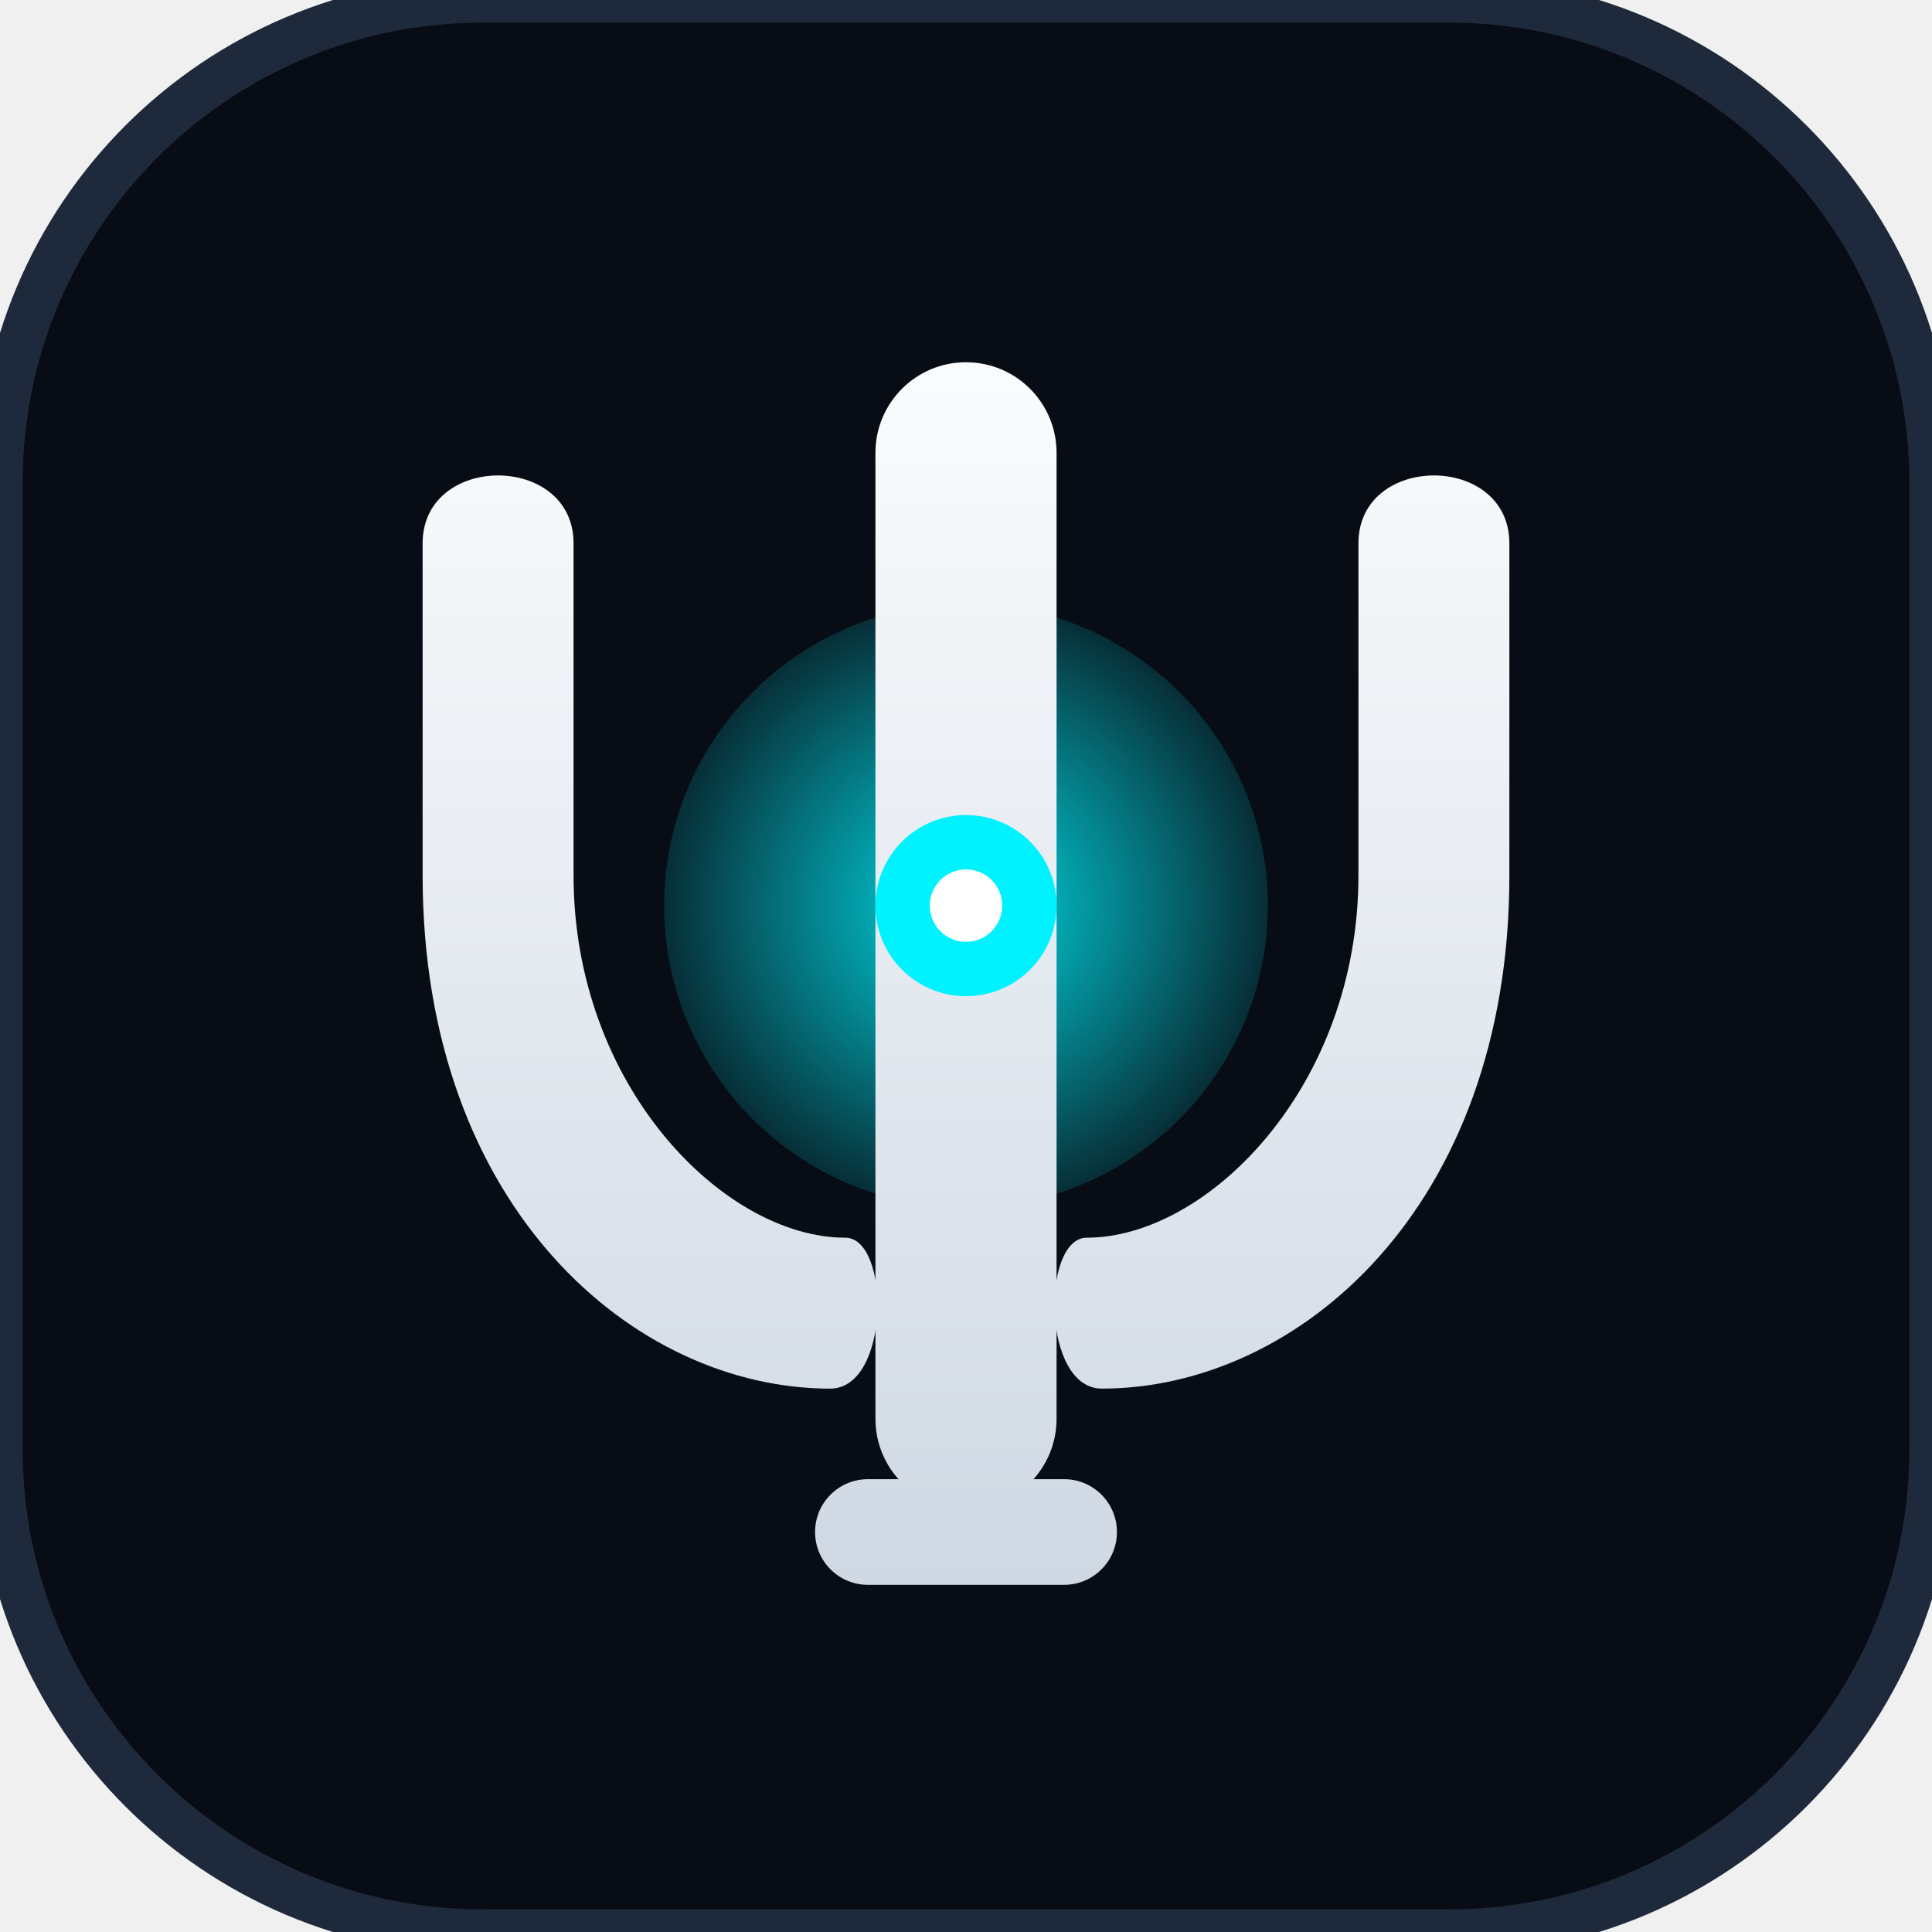
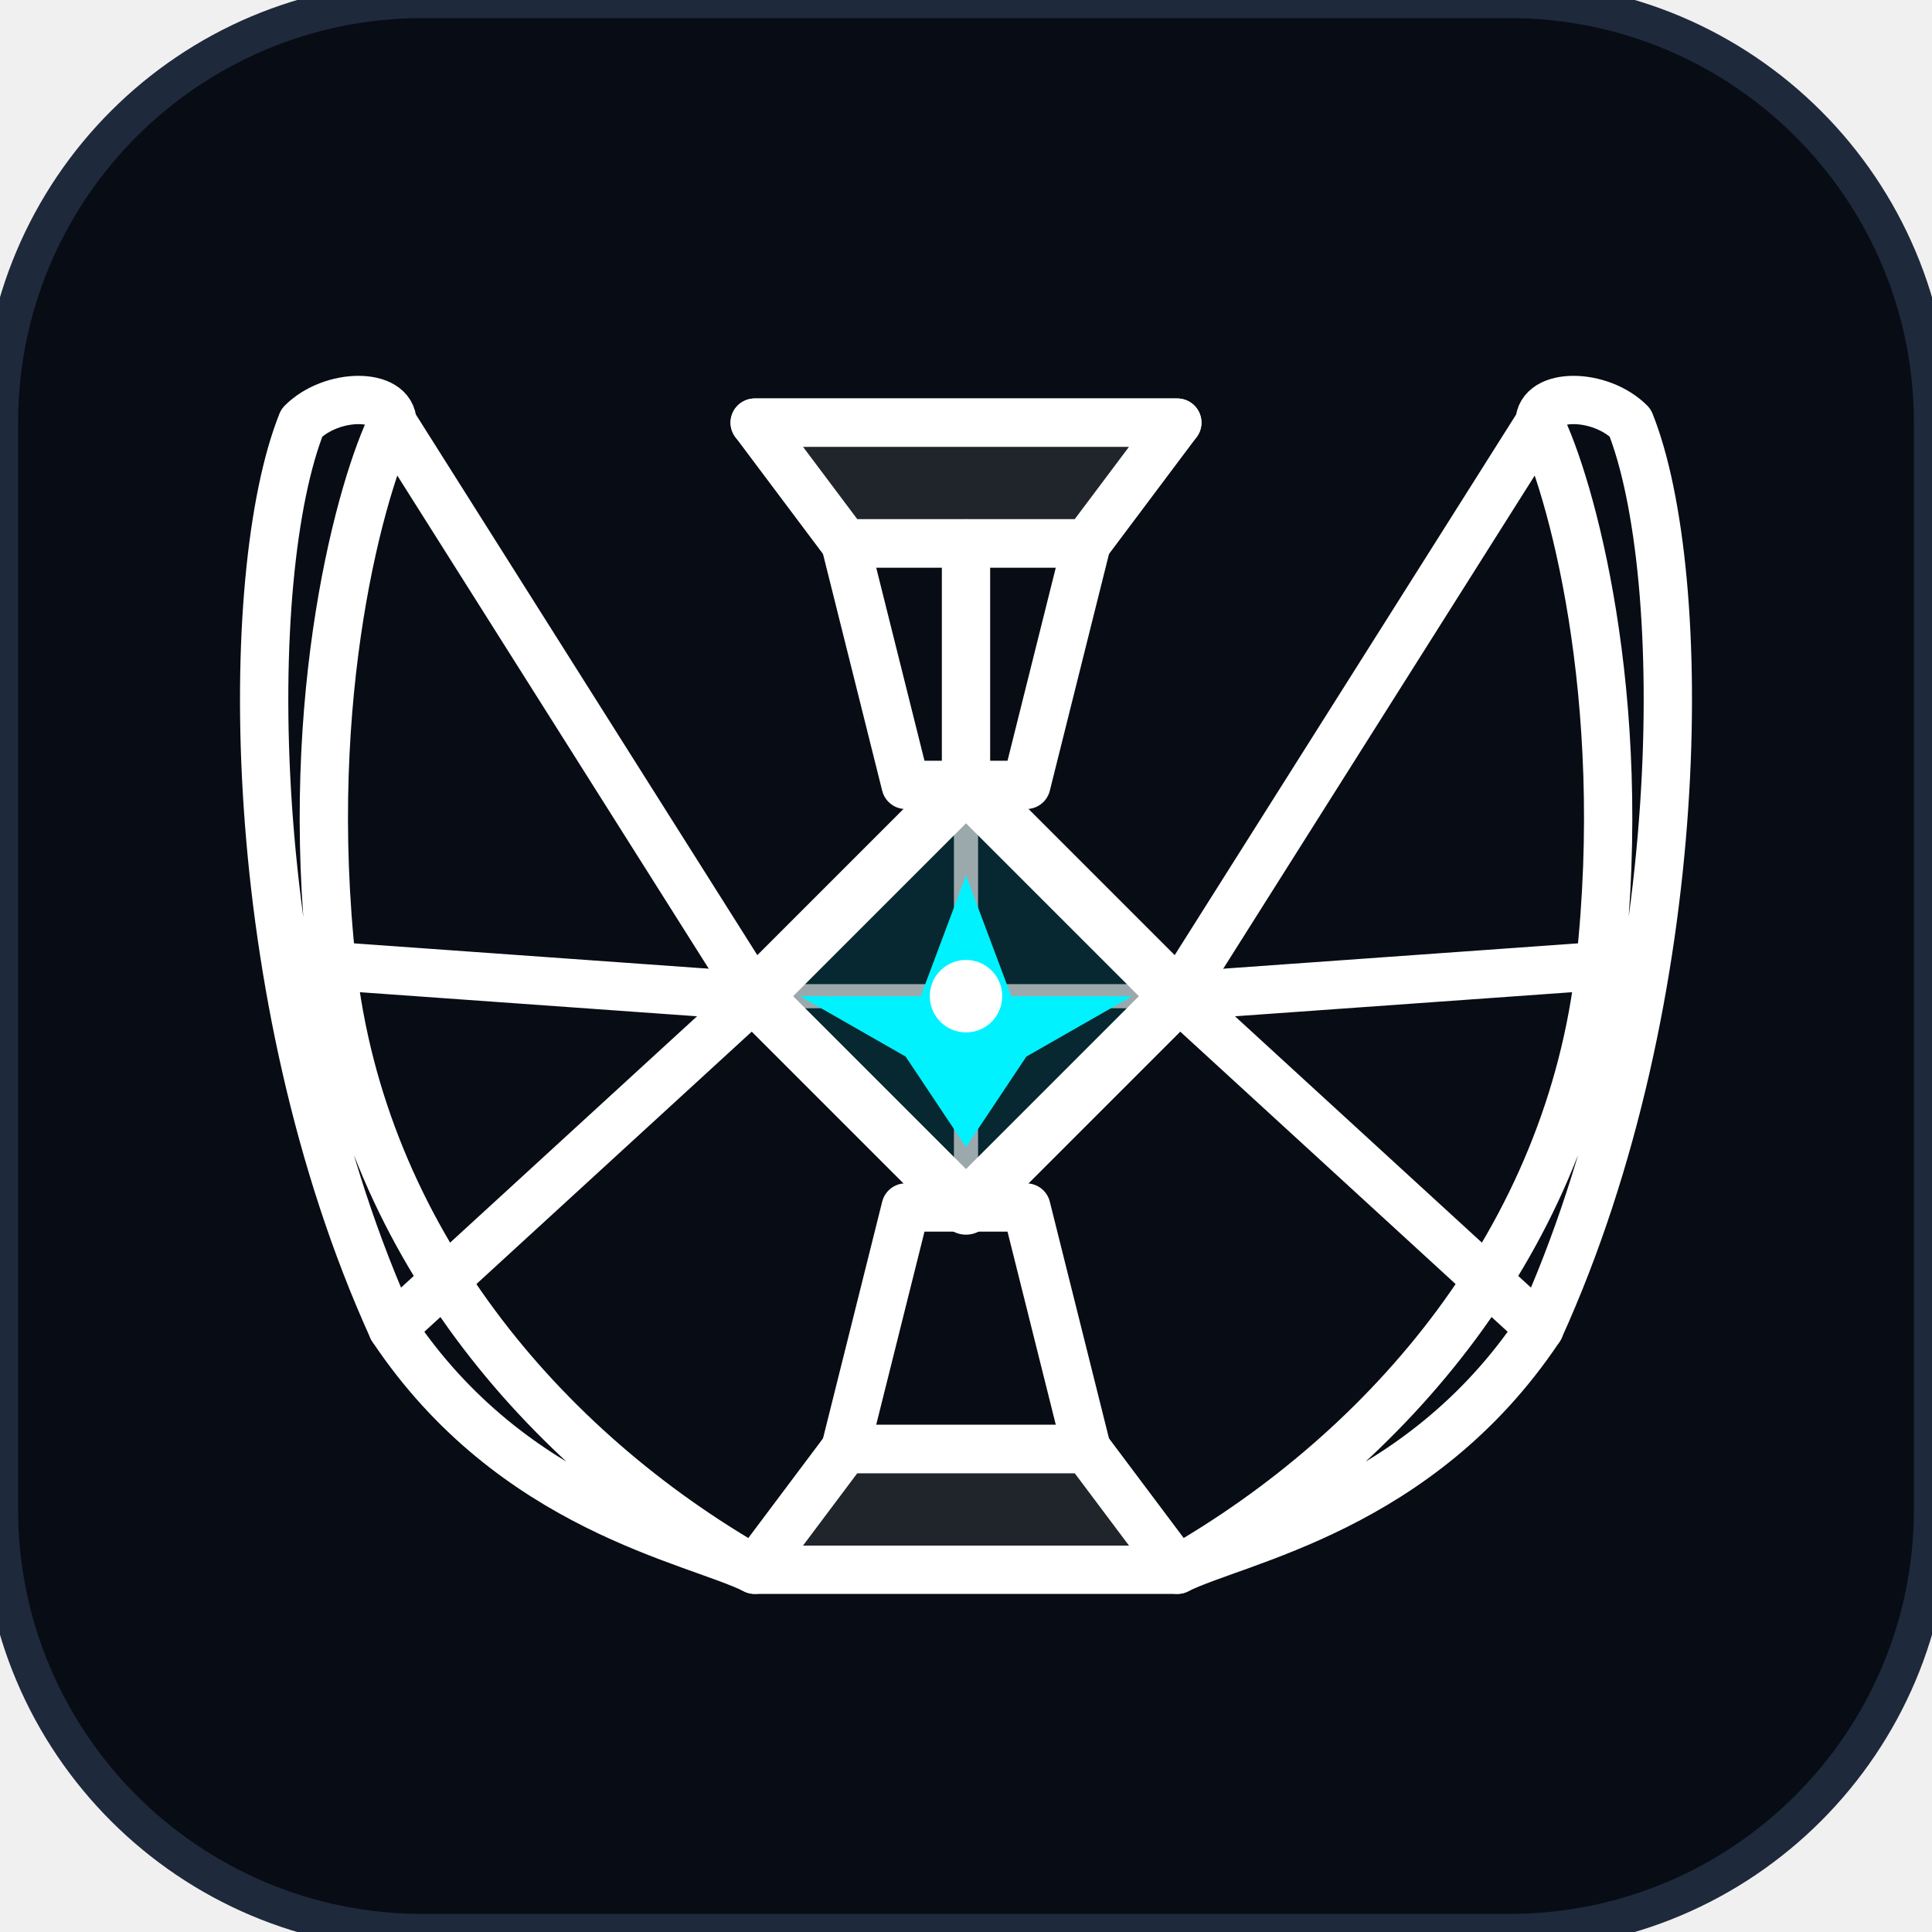
<svg xmlns="http://www.w3.org/2000/svg" viewBox="0 0 64 64" fill="none">
-   <defs>
-     <linearGradient id="fav-titanium" x1="32" y1="8" x2="32" y2="56" gradientUnits="userSpaceOnUse">
-       <stop offset="0%" stop-color="#FFFFFF" />
-       <stop offset="100%" stop-color="#CBD5E1" />
-     </linearGradient>
-     <radialGradient id="fav-glow" cx="32" cy="30" r="12" gradientUnits="userSpaceOnUse">
-       <stop offset="0%" stop-color="#00F2FE" stop-opacity="0.9" />
-       <stop offset="100%" stop-color="#00F2FE" stop-opacity="0" />
-     </radialGradient>
-   </defs>
-   <rect width="64" height="64" rx="16" fill="#080C14" />
-   <rect width="64" height="64" rx="16" stroke="#1E293B" stroke-width="1.5" />
-   <circle cx="32" cy="30" r="10" fill="url(#fav-glow)" />
-   <g fill="url(#fav-titanium)">
-     <rect x="29" y="12" width="6" height="38" rx="3" />
-     <path d="M14 18 C14 15 19 15 19 18 L19 29 C19 36 24 41 28 41 C29.5 41 29.5 46 27.5 46 C21 46 14 40 14 29 Z" />
-     <path d="M50 18 C50 15 45 15 45 18 L45 29 C45 36 40 41 36 41 C34.5 41 34.5 46 36.5 46 C43 46 50 40 50 29 Z" />
-     <rect x="27" y="49" width="10" height="3.5" rx="1.75" />
+   <rect width="64" height="64" rx="14" fill="#080C14" />
+   <rect width="64" height="64" rx="14" stroke="#1E293B" stroke-width="1.2" />
+   <g stroke="#FFFFFF" stroke-width="1.6" stroke-linecap="round" stroke-linejoin="round">
+     <line x1="25" y1="14" x2="39" y2="14" />
+     <polygon points="25,14 39,14 36,18 28,18" fill="rgba(255,255,255,0.1)" />
+     <polygon points="28,18 36,18 34,26 30,26" />
+     <line x1="32" y1="18" x2="32" y2="26" />
+     <polygon points="32,26 39,33 32,40 25,33" fill="rgba(0,242,254,0.12)" stroke="#FFFFFF" stroke-width="1.8" />
+     <line x1="25" y1="33" x2="39" y2="33" stroke-width="0.8" stroke="rgba(255,255,255,0.6)" />
+     <line x1="32" y1="26" x2="32" y2="40" stroke-width="0.8" stroke="rgba(255,255,255,0.6)" />
+     <polygon points="30,40 34,40 36,48 28,48" />
+     <polygon points="28,48 36,48 39,52 25,52" fill="rgba(255,255,255,0.1)" />
+     <path d="M25,52 C18,48 12,41 11,32 C10,23 12,16 13,14 C13,13 11,13 10,14 C8,19 8,33 13,44 C17,50 23,51 25,52 Z" />
+     <line x1="13" y1="14" x2="25" y2="33" />
+     <line x1="11" y1="32" x2="25" y2="33" />
+     <line x1="13" y1="44" x2="25" y2="33" />
+     <path d="M39,52 C46,48 52,41 53,32 C54,23 52,16 51,14 C51,13 53,13 54,14 C56,19 56,33 51,44 C47,50 41,51 39,52 Z" />
+     <line x1="51" y1="14" x2="39" y2="33" />
+     <line x1="53" y1="32" x2="39" y2="33" />
+     <line x1="51" y1="44" x2="39" y2="33" />
  </g>
-   <circle cx="32" cy="30" r="3" fill="#00F2FE" />
-   <circle cx="32" cy="30" r="1.2" fill="#FFFFFF" />
+   <polygon points="32,29 33.5,33 37.5,33 34,35 32,38 30,35 26.5,33 30.5,33" fill="#00F2FE" />
+   <circle cx="32" cy="33" r="1.2" fill="#FFFFFF" />
</svg>
